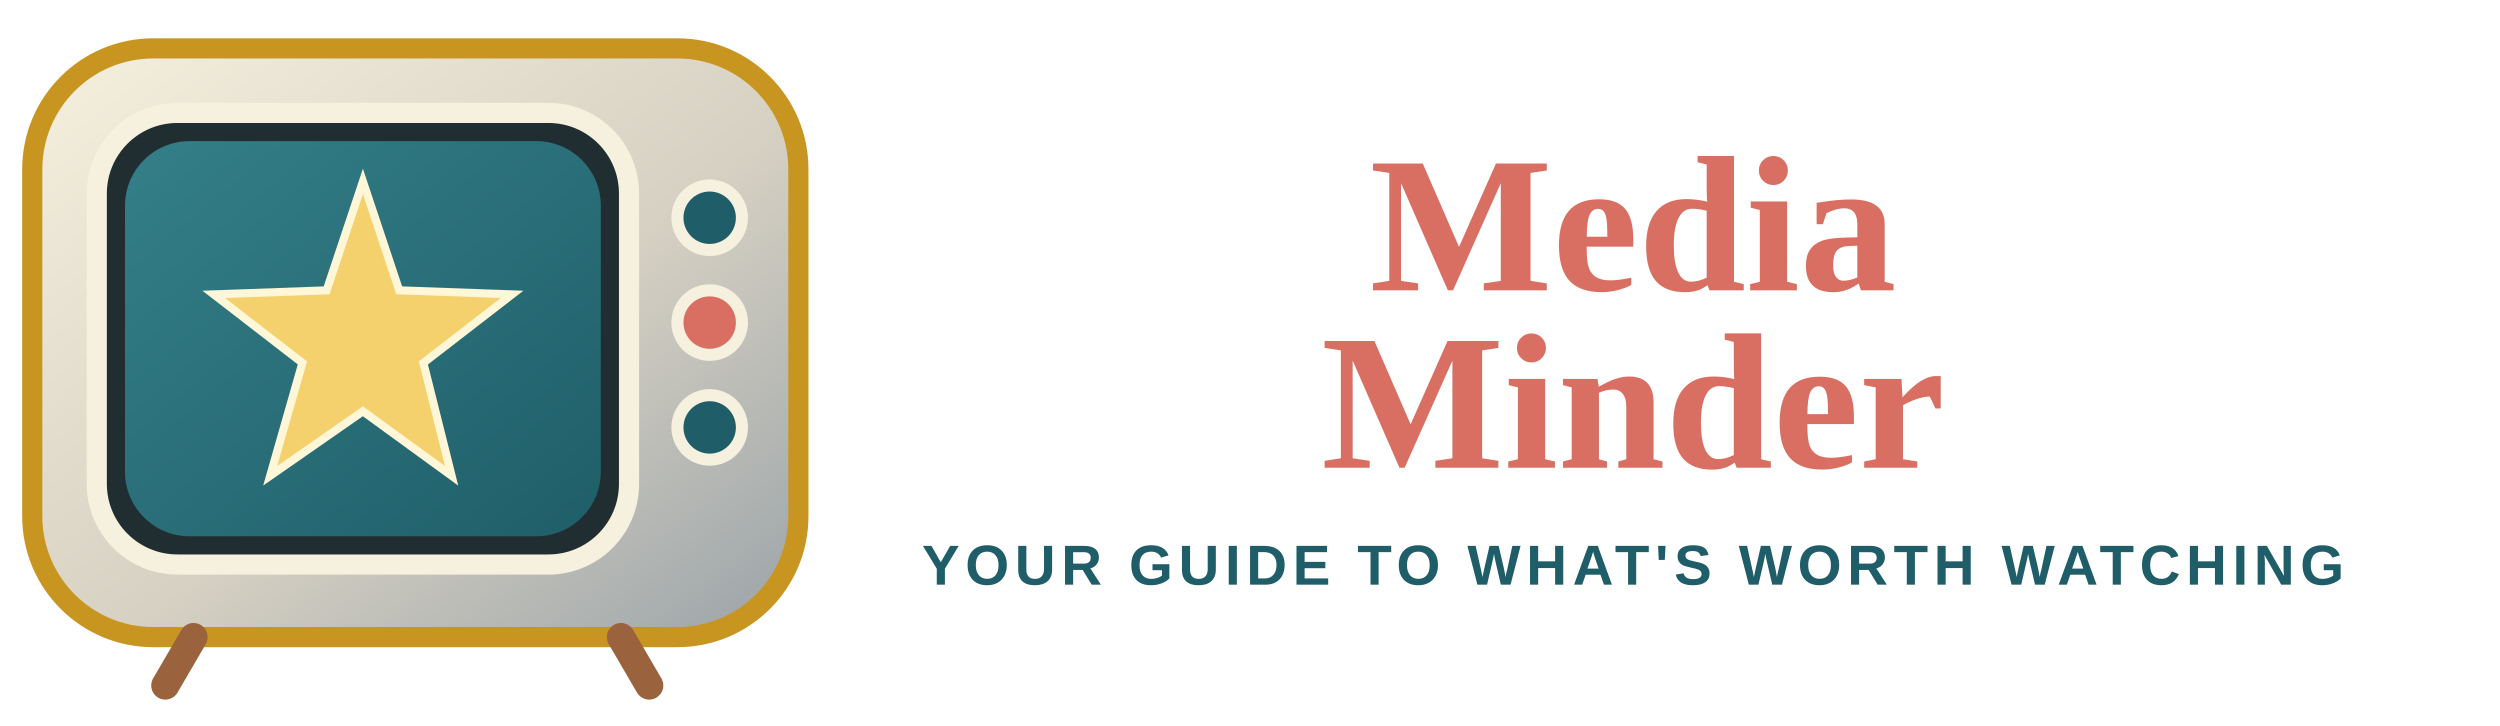
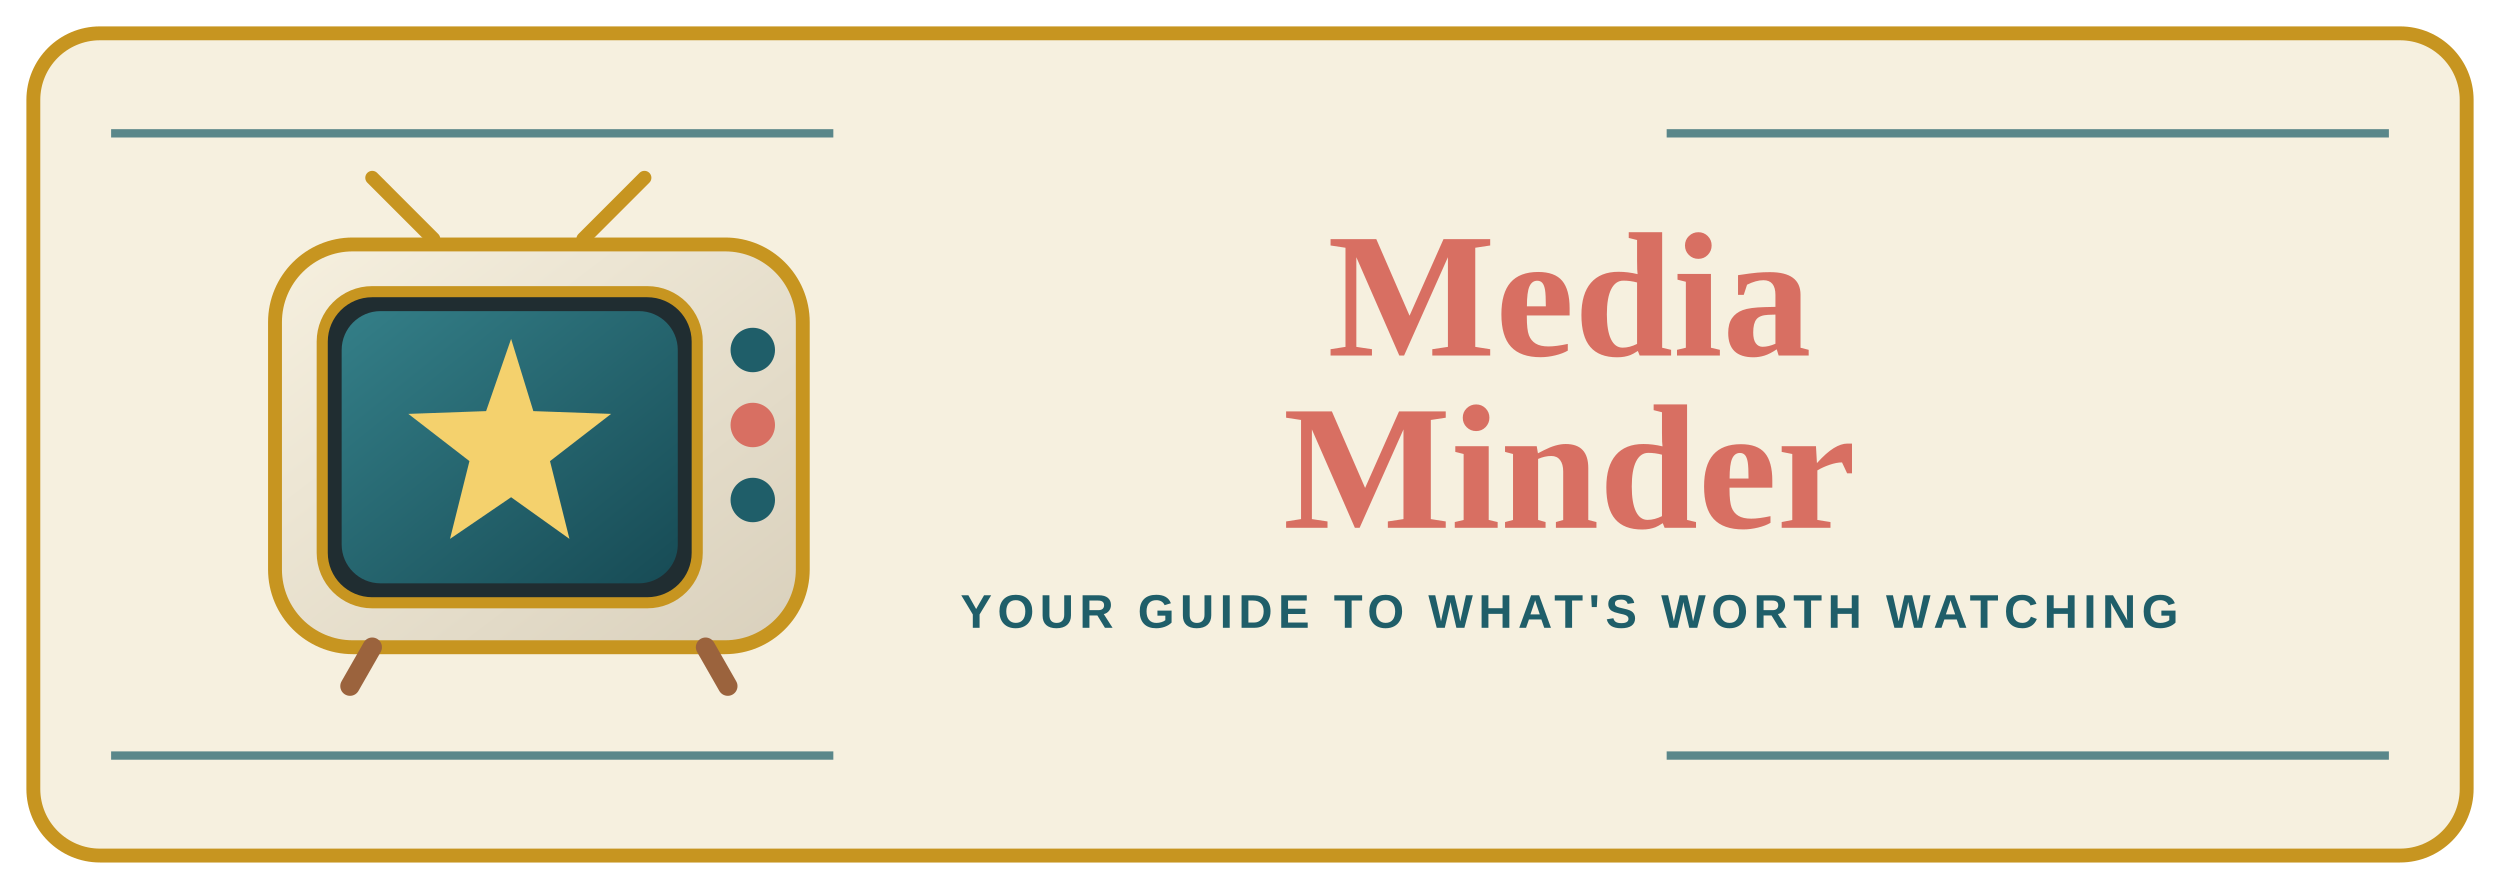
- <svg xmlns="http://www.w3.org/2000/svg" viewBox="0 0 620 180" role="img" aria-label="Media Minder">
+ <svg xmlns="http://www.w3.org/2000/svg" viewBox="0 0 900 320" role="img" aria-label="Media Minder">
  <defs>
-     <linearGradient id="metal" x1="0" y1="0" x2="1" y2="1">
+     <linearGradient id="tv" x1="0" y1="0" x2="1" y2="1">
      <stop stop-color="#f6f0df" />
-       <stop offset=".55" stop-color="#d7d1c3" />
-       <stop offset="1" stop-color="#9aa3a8" />
+       <stop offset="1" stop-color="#d9d0bc" />
    </linearGradient>
    <linearGradient id="screen" x1="0" y1="0" x2="1" y2="1">
      <stop stop-color="#347f88" />
-       <stop offset="1" stop-color="#1f5e69" />
+       <stop offset="1" stop-color="#174b55" />
    </linearGradient>
  </defs>
-   <g>
-     <rect x="8" y="12" width="190" height="146" rx="30" fill="url(#metal)" stroke="#c79520" stroke-width="5" />
-     <rect x="24" y="28" width="132" height="112" rx="20" fill="#202d31" stroke="#f6f0df" stroke-width="5" />
-     <rect x="31" y="35" width="118" height="98" rx="16" fill="url(#screen)" />
-     <path d="M90 45l9 27 28 1-22 17 7 28-22-16-23 16 8-28-22-17 28-1z" fill="#f4d16d" stroke="#fff7d7" stroke-width="2" />
-     <circle cx="176" cy="54" r="8" fill="#1f5e69" stroke="#f6f0df" stroke-width="3" />
-     <circle cx="176" cy="80" r="8" fill="#d86f62" stroke="#f6f0df" stroke-width="3" />
-     <circle cx="176" cy="106" r="8" fill="#1f5e69" stroke="#f6f0df" stroke-width="3" />
-     <path d="M48 158l-7 12M154 158l7 12" stroke="#9b633d" stroke-width="7" stroke-linecap="round" />
+   <rect x="12" y="12" width="876" height="296" rx="24" fill="#f6f0df" stroke="#c79520" stroke-width="5" />
+   <path d="M40 48H300M600 48H860M40 272H300M600 272H860" stroke="#1f5e69" stroke-width="3" opacity=".72" />
+   <g transform="translate(64 64)">
+     <path d="M70 0L92 22M168 0L146 22" stroke="#c79520" stroke-width="5" stroke-linecap="round" />
+     <rect x="35" y="24" width="190" height="145" rx="28" fill="url(#tv)" stroke="#c79520" stroke-width="5" />
+     <rect x="52" y="41" width="135" height="112" rx="18" fill="#202d31" stroke="#c79520" stroke-width="4" />
+     <rect x="59" y="48" width="121" height="98" rx="14" fill="url(#screen)" />
+     <path d="M120 58l8 26 28 1-22 17 7 28-21-15-22 15 7-28-22-17 28-1z" fill="#f4d16d" />
+     <circle cx="207" cy="62" r="8" fill="#1f5e69" />
+     <circle cx="207" cy="89" r="8" fill="#d86f62" />
+     <circle cx="207" cy="116" r="8" fill="#1f5e69" />
+     <path d="M70 169l-8 14M190 169l8 14" stroke="#9b633d" stroke-width="7" stroke-linecap="round" />
  </g>
-   <text x="405" y="72" fill="#d86f62" font-family="Georgia, 'Times New Roman', serif" font-size="48" font-weight="700" text-anchor="middle">Media</text>
-   <text x="405" y="116" fill="#d86f62" font-family="Georgia, 'Times New Roman', serif" font-size="48" font-weight="700" text-anchor="middle">Minder</text>
-   <text x="405" y="145" fill="#1f5e69" font-family="Arial, sans-serif" font-size="14" font-weight="700" letter-spacing="1.4" text-anchor="middle">YOUR GUIDE TO WHAT'S WORTH WATCHING</text>
+   <text x="565" y="128" text-anchor="middle" font-family="Georgia,'Times New Roman',serif" font-size="64" font-weight="700" fill="#d86f62">Media</text>
+   <text x="565" y="190" text-anchor="middle" font-family="Georgia,'Times New Roman',serif" font-size="64" font-weight="700" fill="#d86f62">Minder</text>
+   <text x="565" y="226" text-anchor="middle" font-family="Arial,sans-serif" font-size="17" font-weight="700" letter-spacing="2" fill="#1f5e69">YOUR GUIDE TO WHAT'S WORTH WATCHING</text>
</svg>
